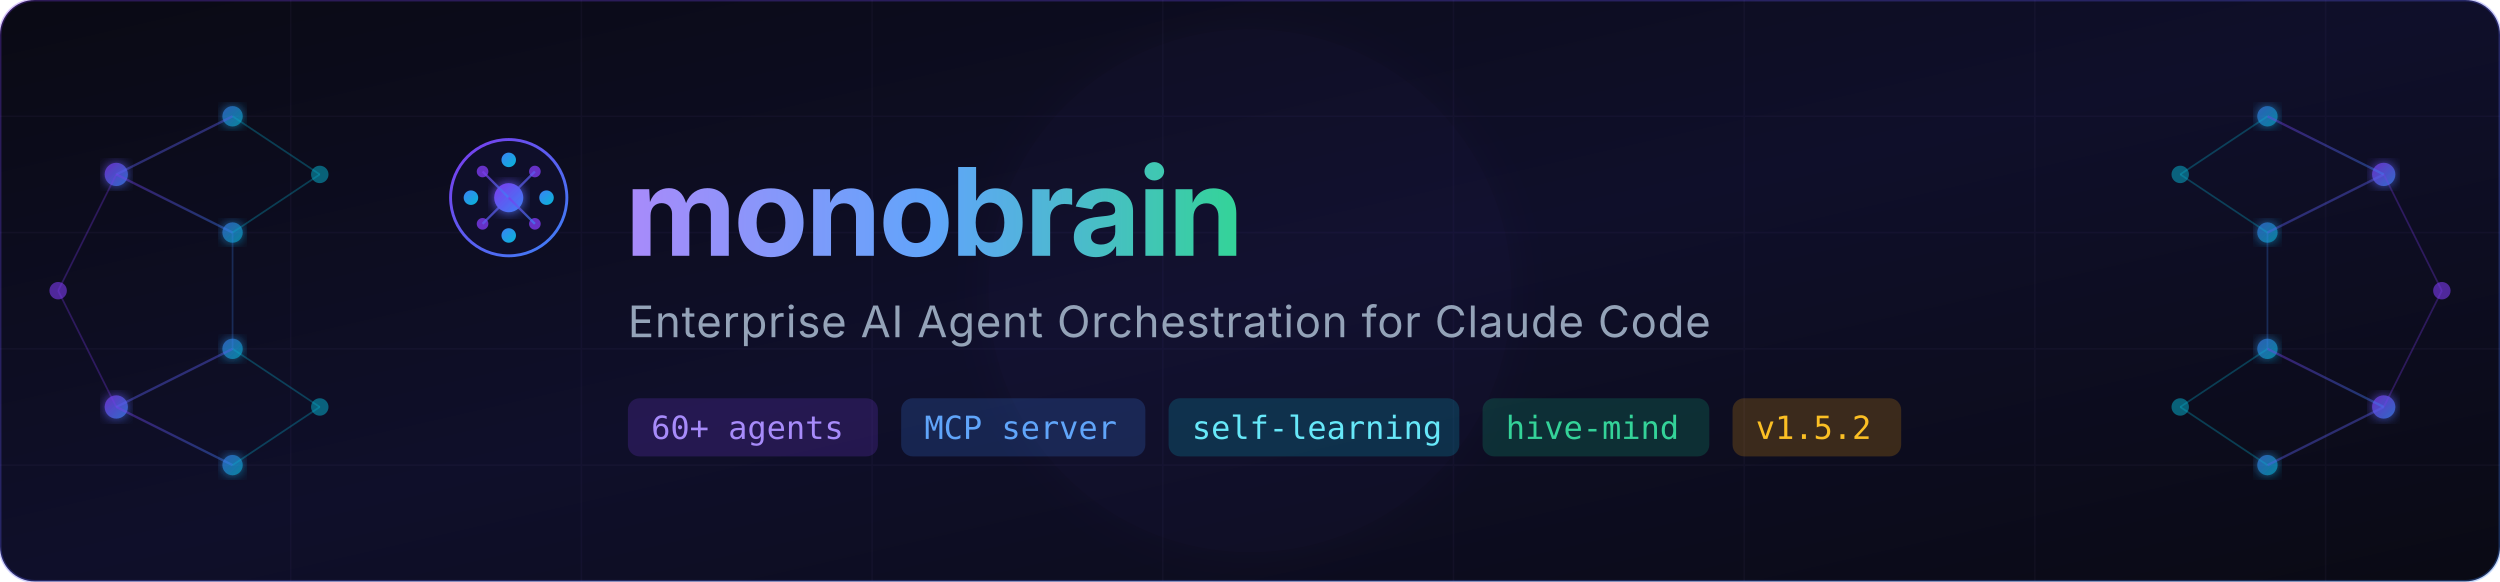
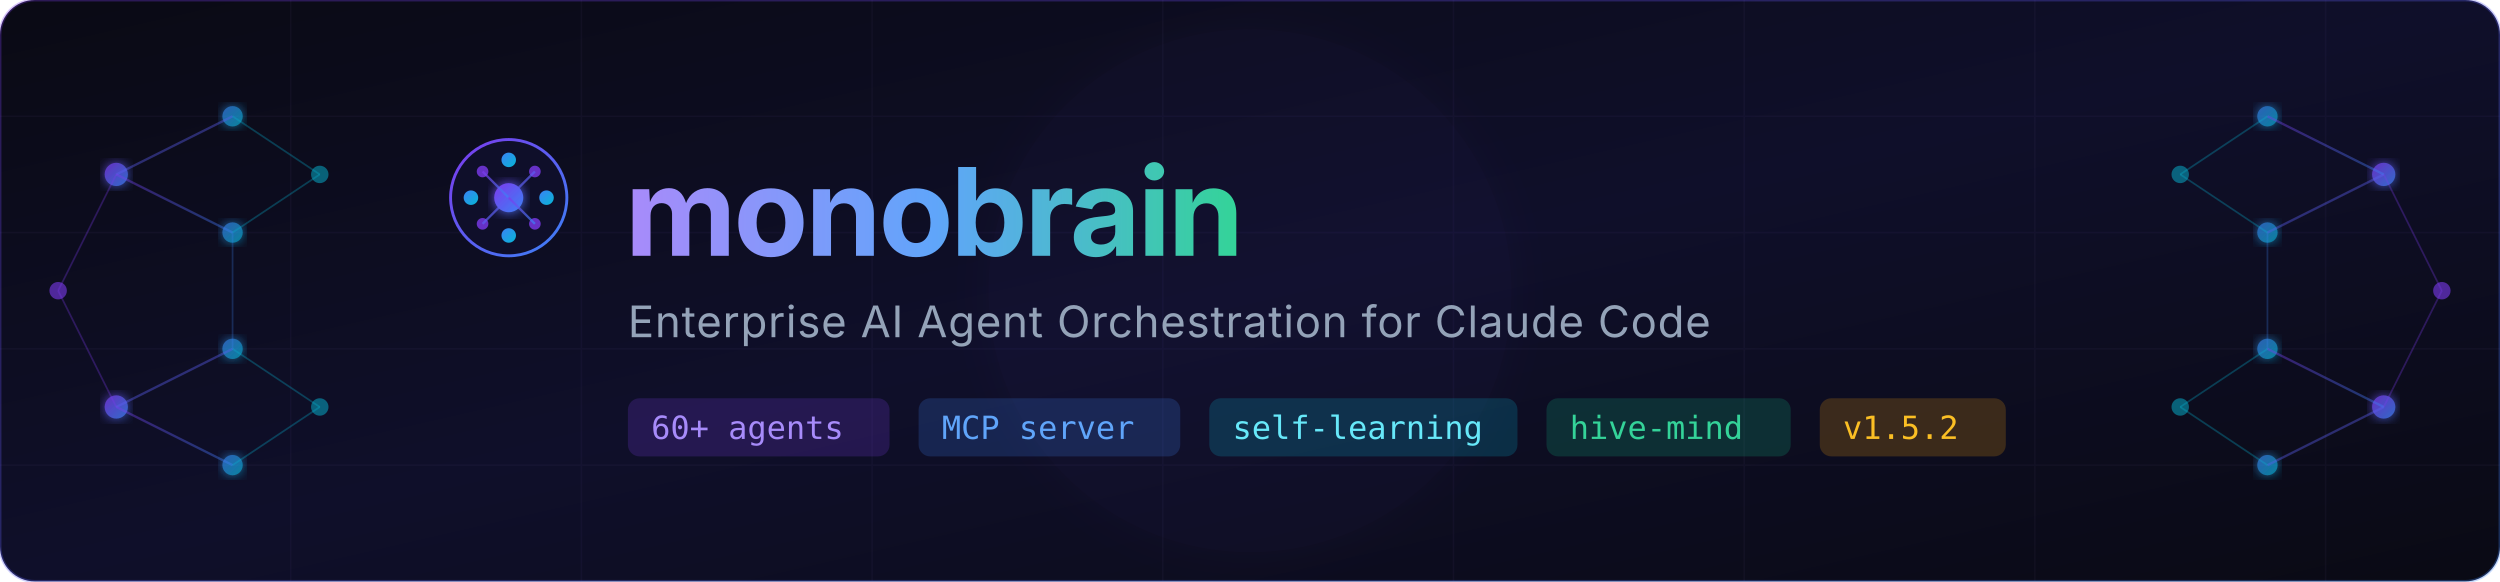
<svg xmlns="http://www.w3.org/2000/svg" viewBox="0 0 860 200" width="860" height="200">
  <defs>
    <linearGradient id="bgGrad" x1="0%" y1="0%" x2="100%" y2="100%">
      <stop offset="0%" style="stop-color:#0a0a14" />
      <stop offset="50%" style="stop-color:#0f0f2a" />
      <stop offset="100%" style="stop-color:#0a0a14" />
    </linearGradient>
    <linearGradient id="titleGrad" x1="0%" y1="0%" x2="100%" y2="0%">
      <stop offset="0%" style="stop-color:#a78bfa" />
      <stop offset="50%" style="stop-color:#60a5fa" />
      <stop offset="100%" style="stop-color:#34d399" />
    </linearGradient>
    <linearGradient id="nodeGrad" x1="0%" y1="0%" x2="100%" y2="100%">
      <stop offset="0%" style="stop-color:#7c3aed" />
      <stop offset="100%" style="stop-color:#3b82f6" />
    </linearGradient>
    <linearGradient id="accentGrad" x1="0%" y1="0%" x2="100%" y2="100%">
      <stop offset="0%" style="stop-color:#3b82f6" />
      <stop offset="100%" style="stop-color:#06b6d4" />
    </linearGradient>
    <filter id="glow" x="-20%" y="-20%" width="140%" height="140%">
      <feGaussianBlur stdDeviation="2" result="coloredBlur" />
      <feMerge>
        <feMergeNode in="coloredBlur" />
        <feMergeNode in="SourceGraphic" />
      </feMerge>
    </filter>
    <filter id="softGlow" x="-50%" y="-50%" width="200%" height="200%">
      <feGaussianBlur stdDeviation="8" result="coloredBlur" />
      <feMerge>
        <feMergeNode in="coloredBlur" />
        <feMergeNode in="SourceGraphic" />
      </feMerge>
    </filter>
    <clipPath id="bannerClip">
      <rect width="860" height="200" rx="12" />
    </clipPath>
  </defs>
  <rect width="860" height="200" rx="12" fill="url(#bgGrad)" />
  <g clip-path="url(#bannerClip)" opacity="0.04" stroke="#a78bfa" stroke-width="0.5">
    <line x1="0" y1="40" x2="860" y2="40" />
    <line x1="0" y1="80" x2="860" y2="80" />
    <line x1="0" y1="120" x2="860" y2="120" />
    <line x1="0" y1="160" x2="860" y2="160" />
    <line x1="100" y1="0" x2="100" y2="200" />
    <line x1="200" y1="0" x2="200" y2="200" />
    <line x1="300" y1="0" x2="300" y2="200" />
    <line x1="400" y1="0" x2="400" y2="200" />
    <line x1="500" y1="0" x2="500" y2="200" />
    <line x1="600" y1="0" x2="600" y2="200" />
    <line x1="700" y1="0" x2="700" y2="200" />
    <line x1="800" y1="0" x2="800" y2="200" />
  </g>
  <g clip-path="url(#bannerClip)">
    <circle cx="40" cy="60" r="4" fill="url(#nodeGrad)" filter="url(#glow)" opacity="0.8" />
    <circle cx="80" cy="40" r="3.5" fill="url(#accentGrad)" filter="url(#glow)" opacity="0.7" />
    <circle cx="80" cy="80" r="3.5" fill="url(#accentGrad)" filter="url(#glow)" opacity="0.7" />
    <circle cx="40" cy="140" r="4" fill="url(#nodeGrad)" filter="url(#glow)" opacity="0.8" />
    <circle cx="80" cy="120" r="3.5" fill="url(#accentGrad)" filter="url(#glow)" opacity="0.7" />
    <circle cx="80" cy="160" r="3.5" fill="url(#accentGrad)" filter="url(#glow)" opacity="0.7" />
    <circle cx="20" cy="100" r="3" fill="#7c3aed" opacity="0.6" />
    <circle cx="110" cy="60" r="3" fill="#06b6d4" opacity="0.5" />
    <circle cx="110" cy="140" r="3" fill="#06b6d4" opacity="0.5" />
    <line x1="40" y1="60" x2="80" y2="40" stroke="url(#nodeGrad)" stroke-width="0.8" opacity="0.4" />
    <line x1="40" y1="60" x2="80" y2="80" stroke="url(#nodeGrad)" stroke-width="0.8" opacity="0.4" />
    <line x1="40" y1="60" x2="20" y2="100" stroke="#7c3aed" stroke-width="0.6" opacity="0.3" />
    <line x1="40" y1="140" x2="80" y2="120" stroke="url(#nodeGrad)" stroke-width="0.8" opacity="0.4" />
    <line x1="40" y1="140" x2="80" y2="160" stroke="url(#nodeGrad)" stroke-width="0.8" opacity="0.4" />
    <line x1="40" y1="140" x2="20" y2="100" stroke="#7c3aed" stroke-width="0.6" opacity="0.3" />
    <line x1="80" y1="40" x2="110" y2="60" stroke="#06b6d4" stroke-width="0.6" opacity="0.3" />
    <line x1="80" y1="80" x2="110" y2="60" stroke="#06b6d4" stroke-width="0.6" opacity="0.3" />
    <line x1="80" y1="120" x2="110" y2="140" stroke="#06b6d4" stroke-width="0.6" opacity="0.3" />
    <line x1="80" y1="160" x2="110" y2="140" stroke="#06b6d4" stroke-width="0.6" opacity="0.3" />
    <line x1="80" y1="80" x2="80" y2="120" stroke="#3b82f6" stroke-width="0.6" opacity="0.25" />
    <circle cx="820" cy="60" r="4" fill="url(#nodeGrad)" filter="url(#glow)" opacity="0.8" />
    <circle cx="780" cy="40" r="3.5" fill="url(#accentGrad)" filter="url(#glow)" opacity="0.7" />
    <circle cx="780" cy="80" r="3.5" fill="url(#accentGrad)" filter="url(#glow)" opacity="0.7" />
    <circle cx="820" cy="140" r="4" fill="url(#nodeGrad)" filter="url(#glow)" opacity="0.8" />
    <circle cx="780" cy="120" r="3.5" fill="url(#accentGrad)" filter="url(#glow)" opacity="0.7" />
    <circle cx="780" cy="160" r="3.5" fill="url(#accentGrad)" filter="url(#glow)" opacity="0.7" />
    <circle cx="840" cy="100" r="3" fill="#7c3aed" opacity="0.6" />
    <circle cx="750" cy="60" r="3" fill="#06b6d4" opacity="0.5" />
    <circle cx="750" cy="140" r="3" fill="#06b6d4" opacity="0.5" />
    <line x1="820" y1="60" x2="780" y2="40" stroke="url(#nodeGrad)" stroke-width="0.8" opacity="0.4" />
    <line x1="820" y1="60" x2="780" y2="80" stroke="url(#nodeGrad)" stroke-width="0.8" opacity="0.4" />
    <line x1="820" y1="60" x2="840" y2="100" stroke="#7c3aed" stroke-width="0.6" opacity="0.3" />
    <line x1="820" y1="140" x2="780" y2="120" stroke="url(#nodeGrad)" stroke-width="0.8" opacity="0.4" />
    <line x1="820" y1="140" x2="780" y2="160" stroke="url(#nodeGrad)" stroke-width="0.8" opacity="0.4" />
    <line x1="820" y1="140" x2="840" y2="100" stroke="#7c3aed" stroke-width="0.6" opacity="0.3" />
    <line x1="780" y1="40" x2="750" y2="60" stroke="#06b6d4" stroke-width="0.6" opacity="0.3" />
    <line x1="780" y1="80" x2="750" y2="60" stroke="#06b6d4" stroke-width="0.6" opacity="0.3" />
    <line x1="780" y1="120" x2="750" y2="140" stroke="#06b6d4" stroke-width="0.6" opacity="0.3" />
    <line x1="780" y1="160" x2="750" y2="140" stroke="#06b6d4" stroke-width="0.6" opacity="0.3" />
    <line x1="780" y1="80" x2="780" y2="120" stroke="#3b82f6" stroke-width="0.6" opacity="0.25" />
  </g>
  <circle cx="430" cy="100" r="90" fill="#7c3aed" opacity="0.03" filter="url(#softGlow)" />
  <g transform="translate(175, 68)">
    <circle cx="0" cy="0" r="20" fill="#0f0f2a" stroke="url(#nodeGrad)" stroke-width="1" />
    <circle cx="0" cy="0" r="5" fill="url(#nodeGrad)" filter="url(#glow)" />
    <circle cx="0" cy="-13" r="2.5" fill="url(#accentGrad)" />
    <circle cx="0" cy="13" r="2.5" fill="url(#accentGrad)" />
    <circle cx="-13" cy="0" r="2.5" fill="url(#accentGrad)" />
    <circle cx="13" cy="0" r="2.5" fill="url(#accentGrad)" />
    <circle cx="-9" cy="-9" r="2" fill="#7c3aed" opacity="0.8" />
    <circle cx="9" cy="-9" r="2" fill="#7c3aed" opacity="0.8" />
    <circle cx="-9" cy="9" r="2" fill="#7c3aed" opacity="0.8" />
    <circle cx="9" cy="9" r="2" fill="#7c3aed" opacity="0.8" />
    <line x1="0" y1="0" x2="0" y2="-13" stroke="url(#nodeGrad)" stroke-width="0.8" opacity="0.7" />
    <line x1="0" y1="0" x2="0" y2="13" stroke="url(#nodeGrad)" stroke-width="0.8" opacity="0.7" />
    <line x1="0" y1="0" x2="-13" y2="0" stroke="url(#nodeGrad)" stroke-width="0.8" opacity="0.7" />
    <line x1="0" y1="0" x2="13" y2="0" stroke="url(#nodeGrad)" stroke-width="0.8" opacity="0.7" />
    <line x1="0" y1="0" x2="-9" y2="-9" stroke="url(#nodeGrad)" stroke-width="0.8" opacity="0.7" />
    <line x1="0" y1="0" x2="9" y2="-9" stroke="url(#nodeGrad)" stroke-width="0.8" opacity="0.7" />
    <line x1="0" y1="0" x2="-9" y2="9" stroke="url(#nodeGrad)" stroke-width="0.8" opacity="0.7" />
    <line x1="0" y1="0" x2="9" y2="9" stroke="url(#nodeGrad)" stroke-width="0.8" opacity="0.7" />
  </g>
  <text x="215" y="88" font-family="'SF Pro Display', 'Inter', 'Segoe UI', system-ui, sans-serif" font-size="42" font-weight="700" letter-spacing="-1" fill="url(#titleGrad)">monobrain</text>
  <text x="216" y="116" font-family="'SF Pro Text', 'Inter', 'Segoe UI', system-ui, sans-serif" font-size="15" font-weight="400" letter-spacing="0.3" fill="#94a3b8">
    Enterprise AI Agent Orchestration for Claude Code
  </text>
-   <line x1="216" y1="128" x2="654" y2="128" stroke="url(#nodeGrad)" stroke-width="0.5" opacity="0.3" />
+   <line x1="216" y1="128" x2="690" y2="128" stroke="url(#nodeGrad)" stroke-width="0.5" opacity="0.3" />
  <g font-family="'SF Mono', 'Fira Code', 'Consolas', monospace" font-size="11" font-weight="500">
-     <rect x="216" y="137" width="86" height="20" rx="4" fill="#7c3aed" opacity="0.2" />
-     <text x="224" y="151" fill="#a78bfa">60+ agents</text>
-     <rect x="310" y="137" width="84" height="20" rx="4" fill="#3b82f6" opacity="0.2" />
-     <text x="318" y="151" fill="#60a5fa">MCP server</text>
-     <rect x="402" y="137" width="100" height="20" rx="4" fill="#06b6d4" opacity="0.2" />
-     <text x="410" y="151" fill="#67e8f9">self-learning</text>
-     <rect x="510" y="137" width="78" height="20" rx="4" fill="#10b981" opacity="0.2" />
-     <text x="518" y="151" fill="#34d399">hive-mind</text>
-     <rect x="596" y="137" width="58" height="20" rx="4" fill="#f59e0b" opacity="0.2" />
-     <text x="604" y="151" fill="#fbbf24">v1.5.2</text>
+     <rect x="216" y="137" width="90" height="20" rx="4" fill="#7c3aed" opacity="0.2" />
+     <text x="224" y="151" fill="#a78bfa" textLength="74" lengthAdjust="spacing">60+ agents</text>
+     <rect x="316" y="137" width="90" height="20" rx="4" fill="#3b82f6" opacity="0.2" />
+     <text x="324" y="151" fill="#60a5fa" textLength="74" lengthAdjust="spacing">MCP server</text>
+     <rect x="416" y="137" width="106" height="20" rx="4" fill="#06b6d4" opacity="0.2" />
+     <text x="424" y="151" fill="#67e8f9" textLength="90" lengthAdjust="spacing">self-learning</text>
+     <rect x="532" y="137" width="84" height="20" rx="4" fill="#10b981" opacity="0.2" />
+     <text x="540" y="151" fill="#34d399" textLength="68" lengthAdjust="spacing">hive-mind</text>
+     <rect x="626" y="137" width="64" height="20" rx="4" fill="#f59e0b" opacity="0.2" />
+     <text x="634" y="151" fill="#fbbf24" textLength="48" lengthAdjust="spacing">v1.5.2</text>
  </g>
  <rect width="860" height="200" rx="12" fill="none" stroke="url(#nodeGrad)" stroke-width="1" opacity="0.3" />
</svg>
